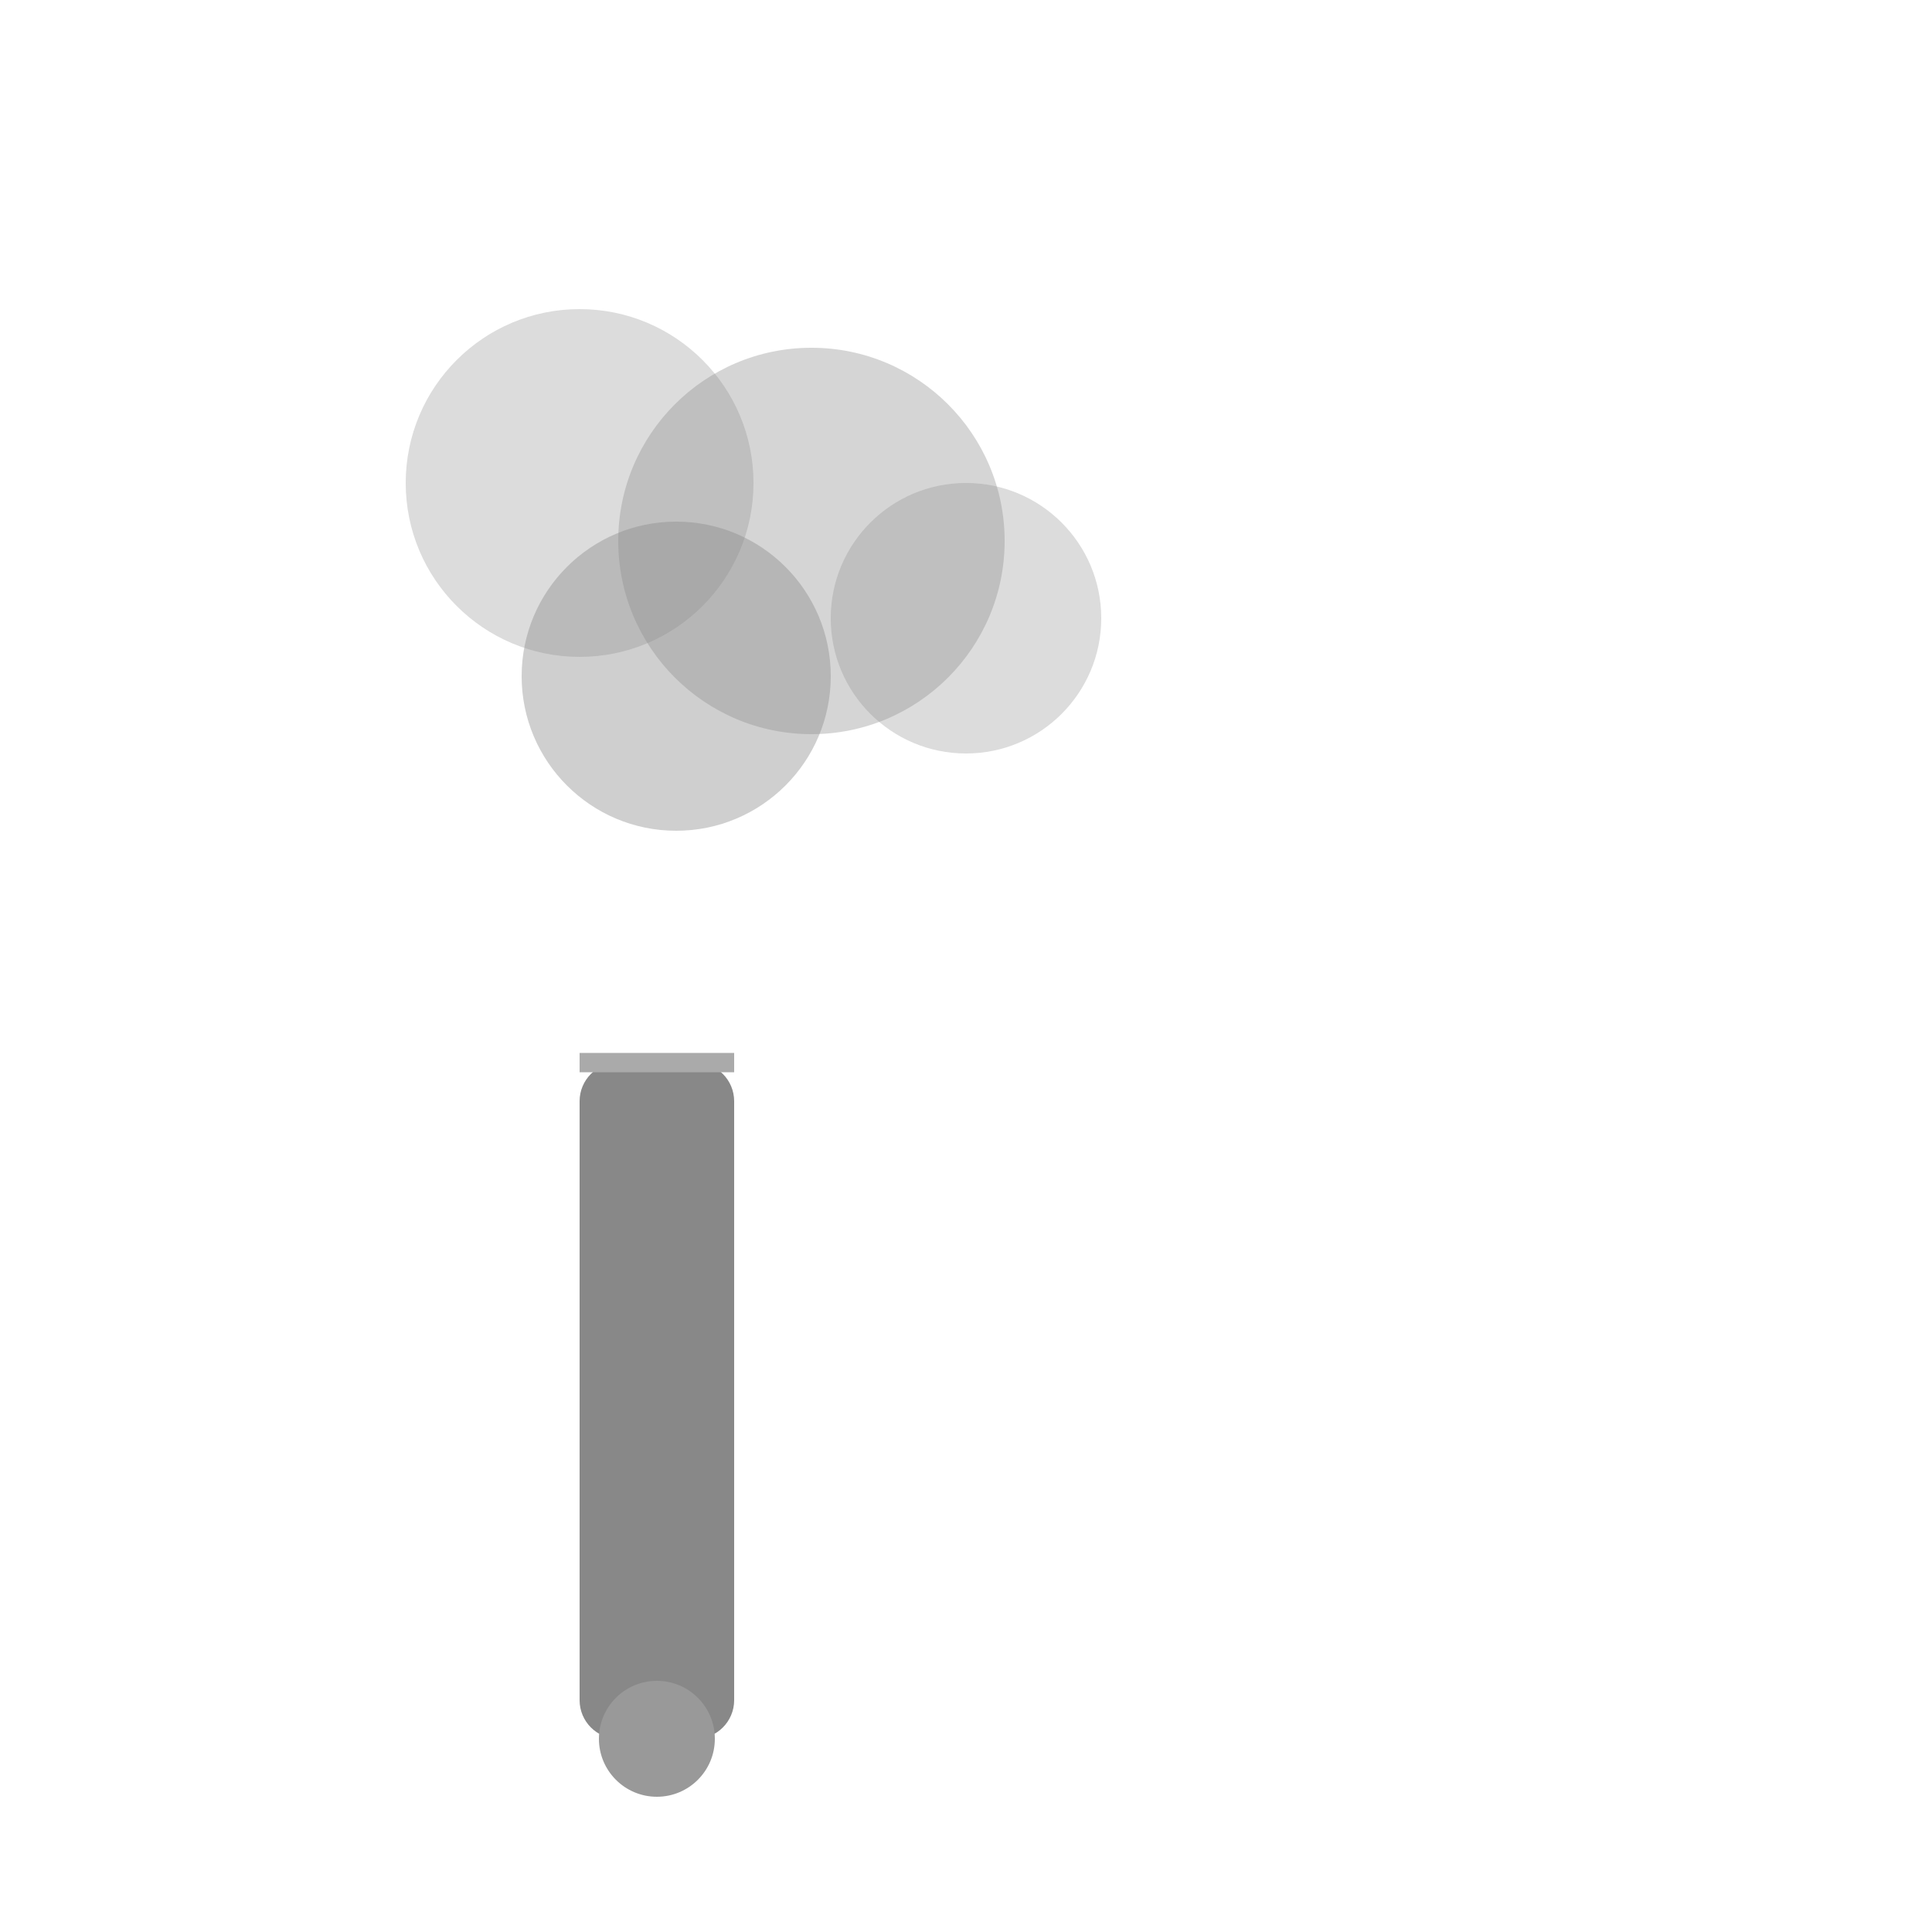
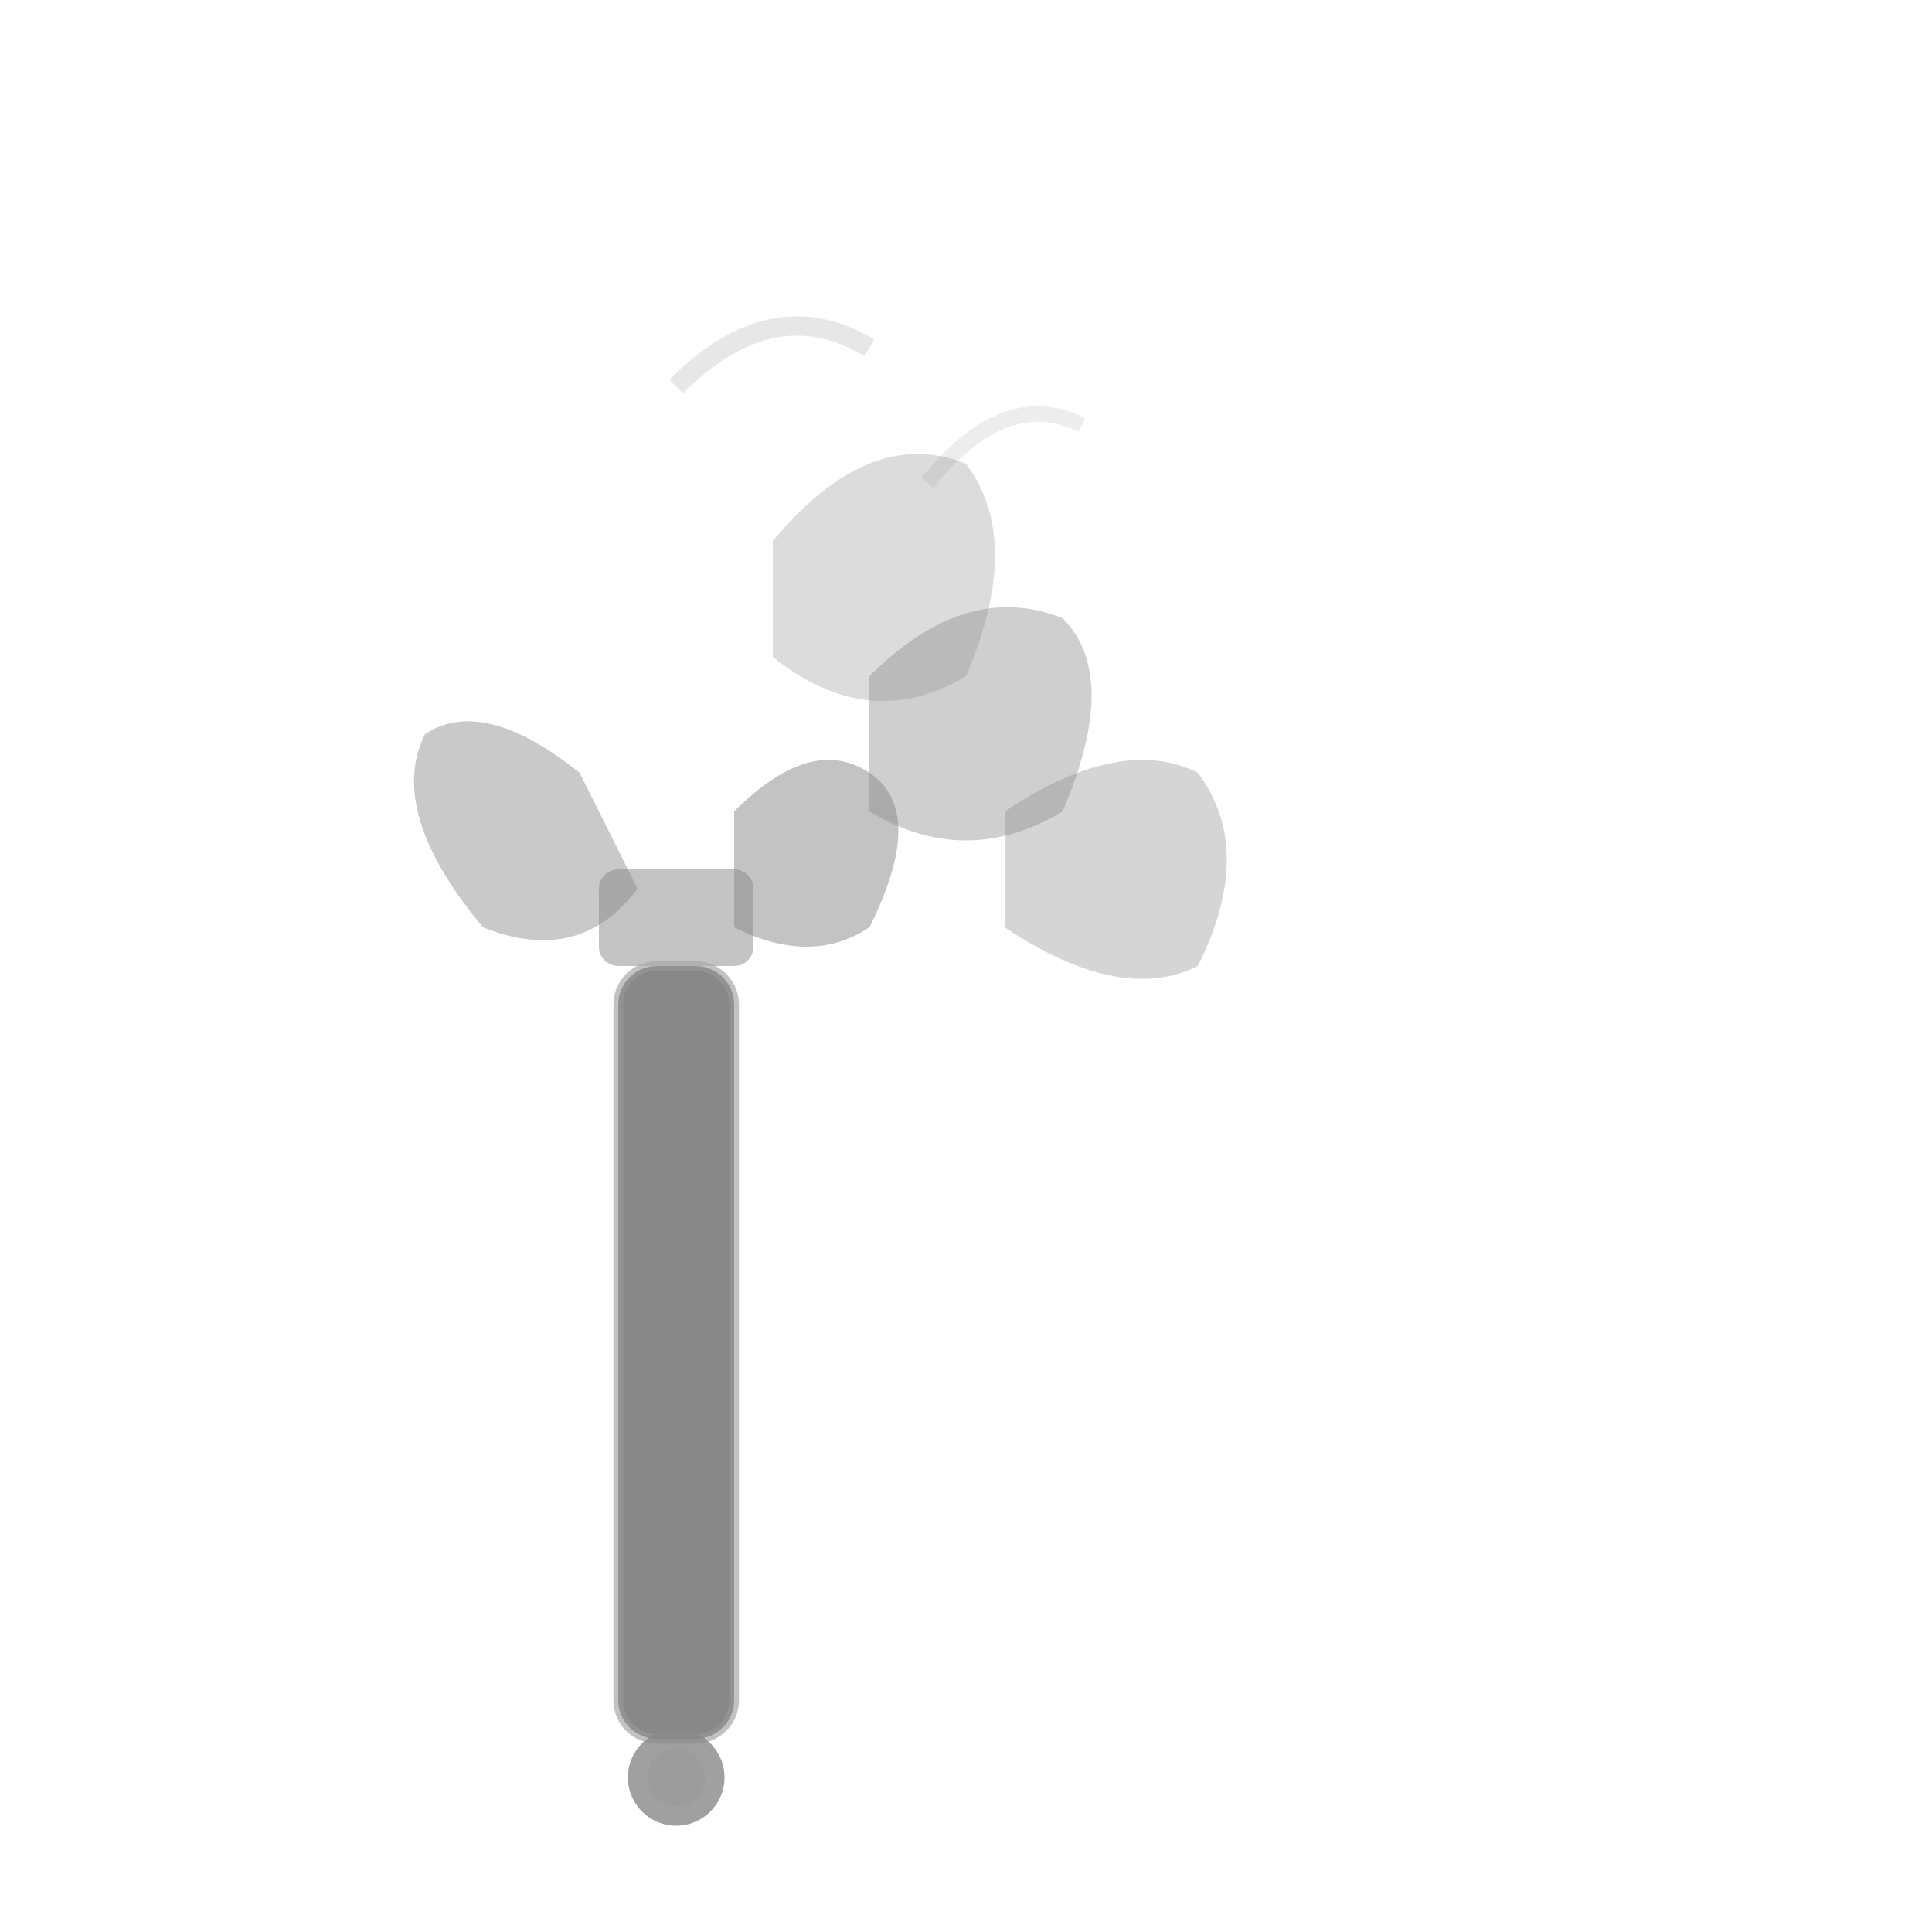
<svg xmlns="http://www.w3.org/2000/svg" width="100" height="100" viewBox="0 0 100 100" fill="none">
-   <rect x="30" y="55" width="8" height="35" rx="2" fill="#888888" />
-   <line x1="30" y1="55" x2="38" y2="55" stroke="#aaaaaa" stroke-width="1" />
-   <circle cx="35" cy="35" r="8" fill="#888888" opacity="0.4" />
-   <circle cx="42" cy="28" r="10" fill="#888888" opacity="0.35" />
-   <circle cx="30" cy="25" r="9" fill="#888888" opacity="0.3" />
-   <circle cx="50" cy="32" r="7" fill="#888888" opacity="0.3" />
-   <circle cx="34" cy="90" r="3" fill="#999999" />
+   <rect x="32" y="50" width="6" height="40" rx="2" fill="#888888" />
+   <rect x="32" y="50" width="6" height="40" rx="2" fill="none" stroke="#999999" stroke-width="0.5" opacity="0.6" />
+   <rect x="31" y="45" width="8" height="5" rx="1" fill="#aaaaaa" opacity="0.7" />
+   <circle cx="35" cy="92" r="2.5" fill="#888888" opacity="0.8" />
+   <circle cx="35" cy="92" r="1.5" fill="#999999" opacity="0.6" />
+   <path d="M 38 42 Q 42 38 45 40 Q 48 42 45 48 Q 42 50 38 48 Z" fill="#888888" opacity="0.5" />
+   <path d="M 45 35 Q 50 30 55 32 Q 58 35 55 42 Q 50 45 45 42 Z" fill="#888888" opacity="0.4" />
+   <path d="M 30 40 Q 25 36 22 38 Q 20 42 25 48 Q 30 50 33 46 Z" fill="#888888" opacity="0.45" />
+   <path d="M 52 42 Q 58 38 62 40 Q 65 44 62 50 Q 58 52 52 48 Z" fill="#888888" opacity="0.35" />
+   <path d="M 40 28 Q 45 22 50 24 Q 53 28 50 35 Q 45 38 40 34 Z" fill="#888888" opacity="0.3" />
+   <path d="M 35 20 Q 40 15 45 18" stroke="#888888" stroke-width="1" opacity="0.2" />
+   <path d="M 48 25 Q 52 20 56 22" stroke="#888888" stroke-width="0.8" opacity="0.15" />
</svg>
